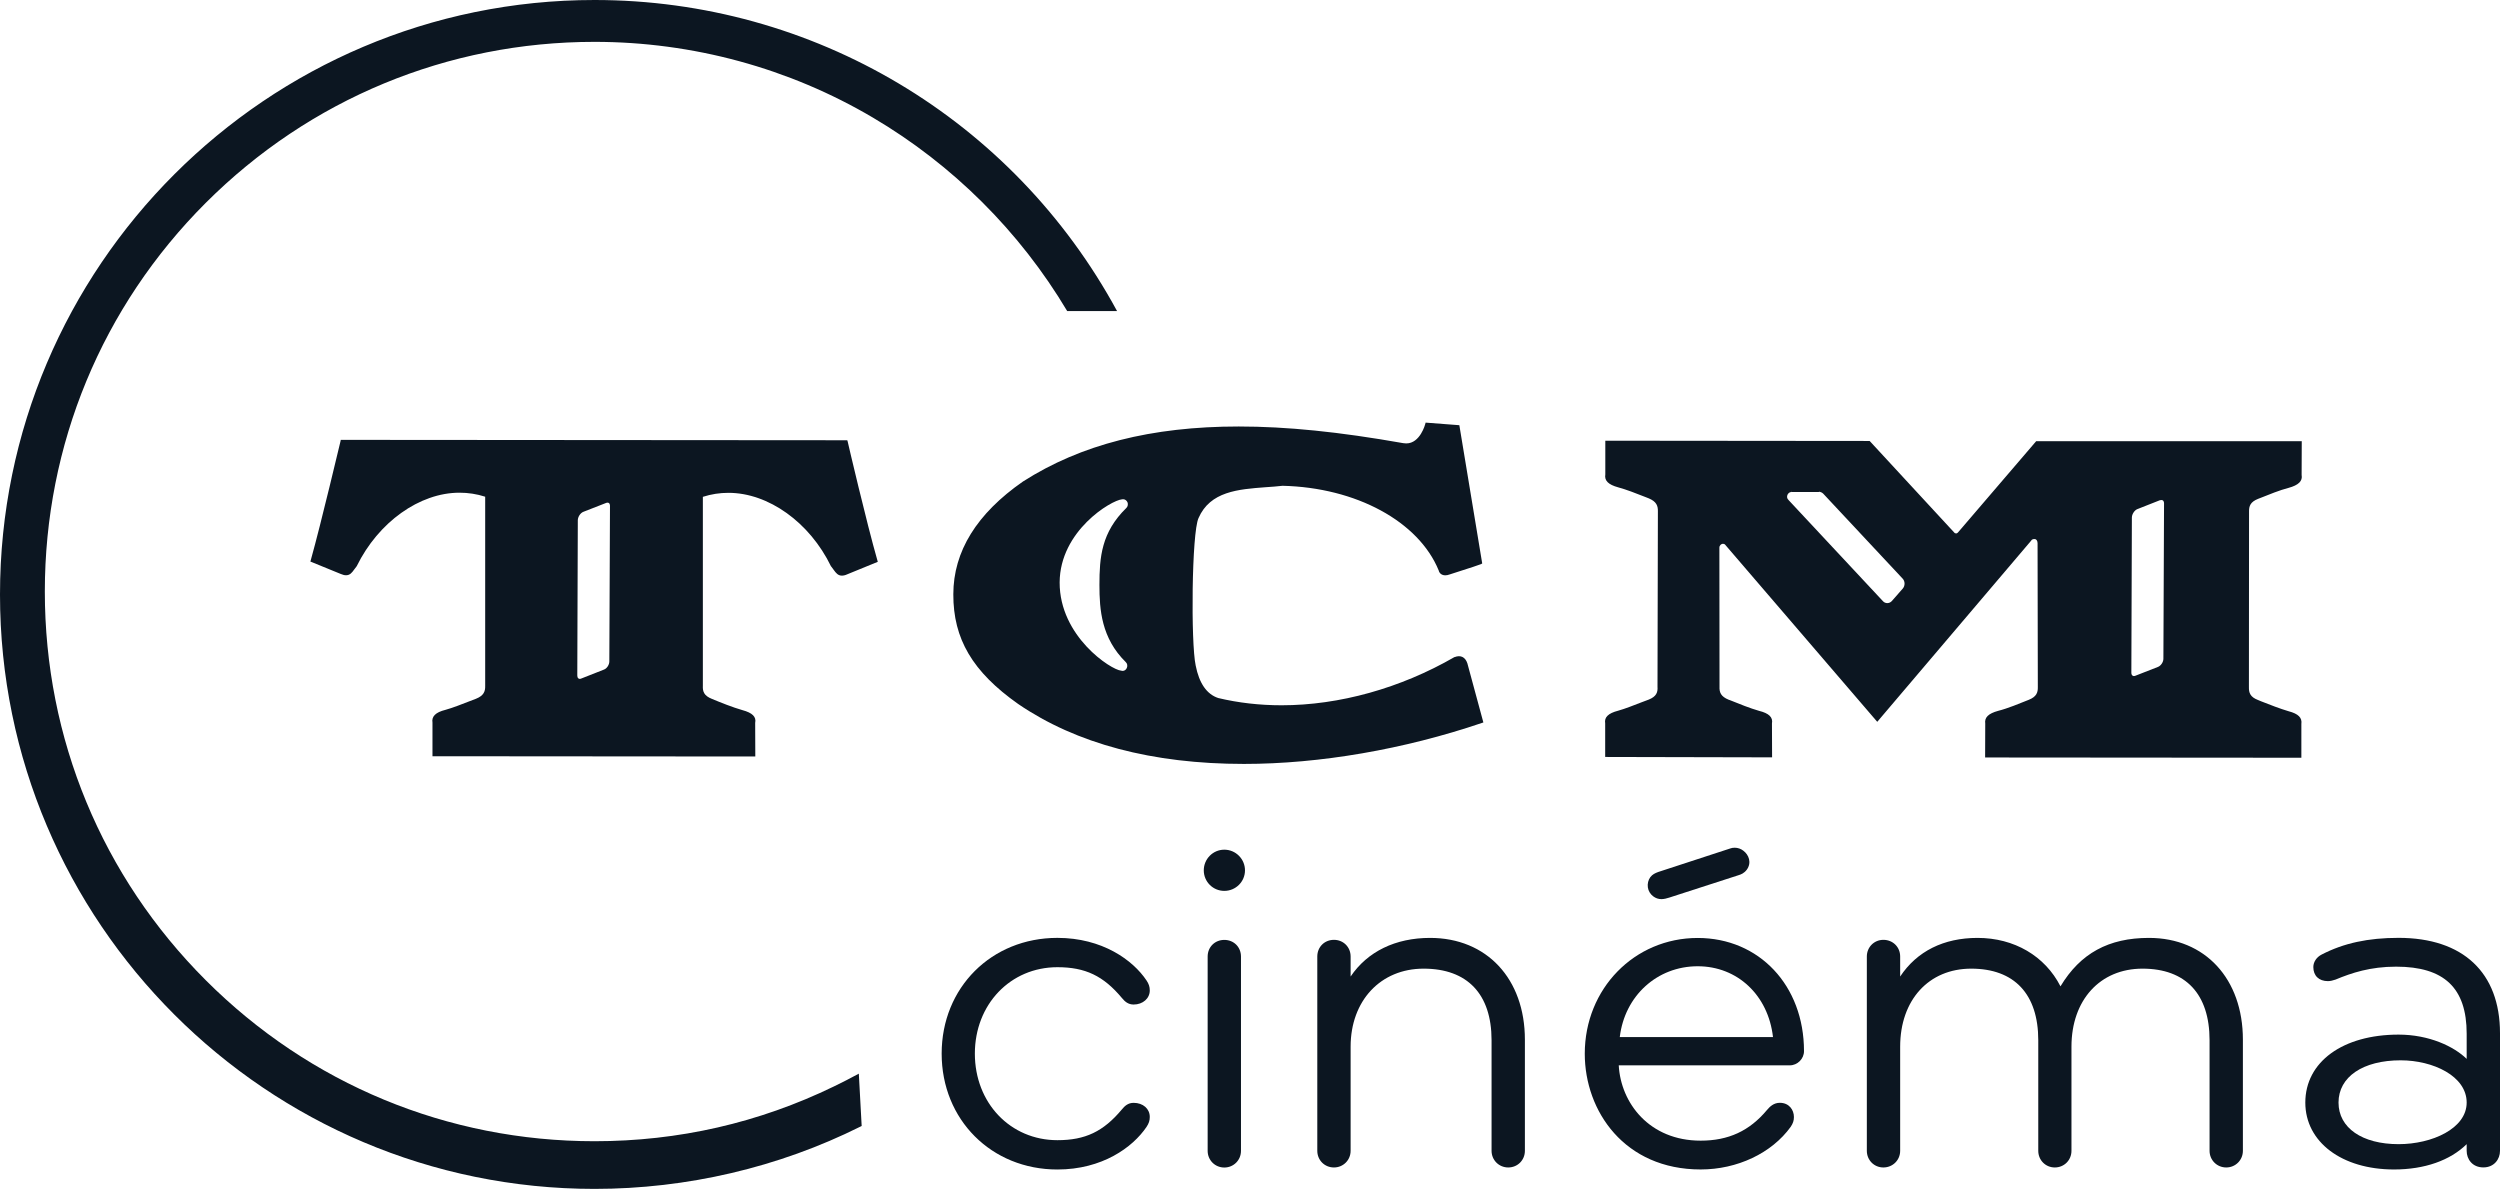
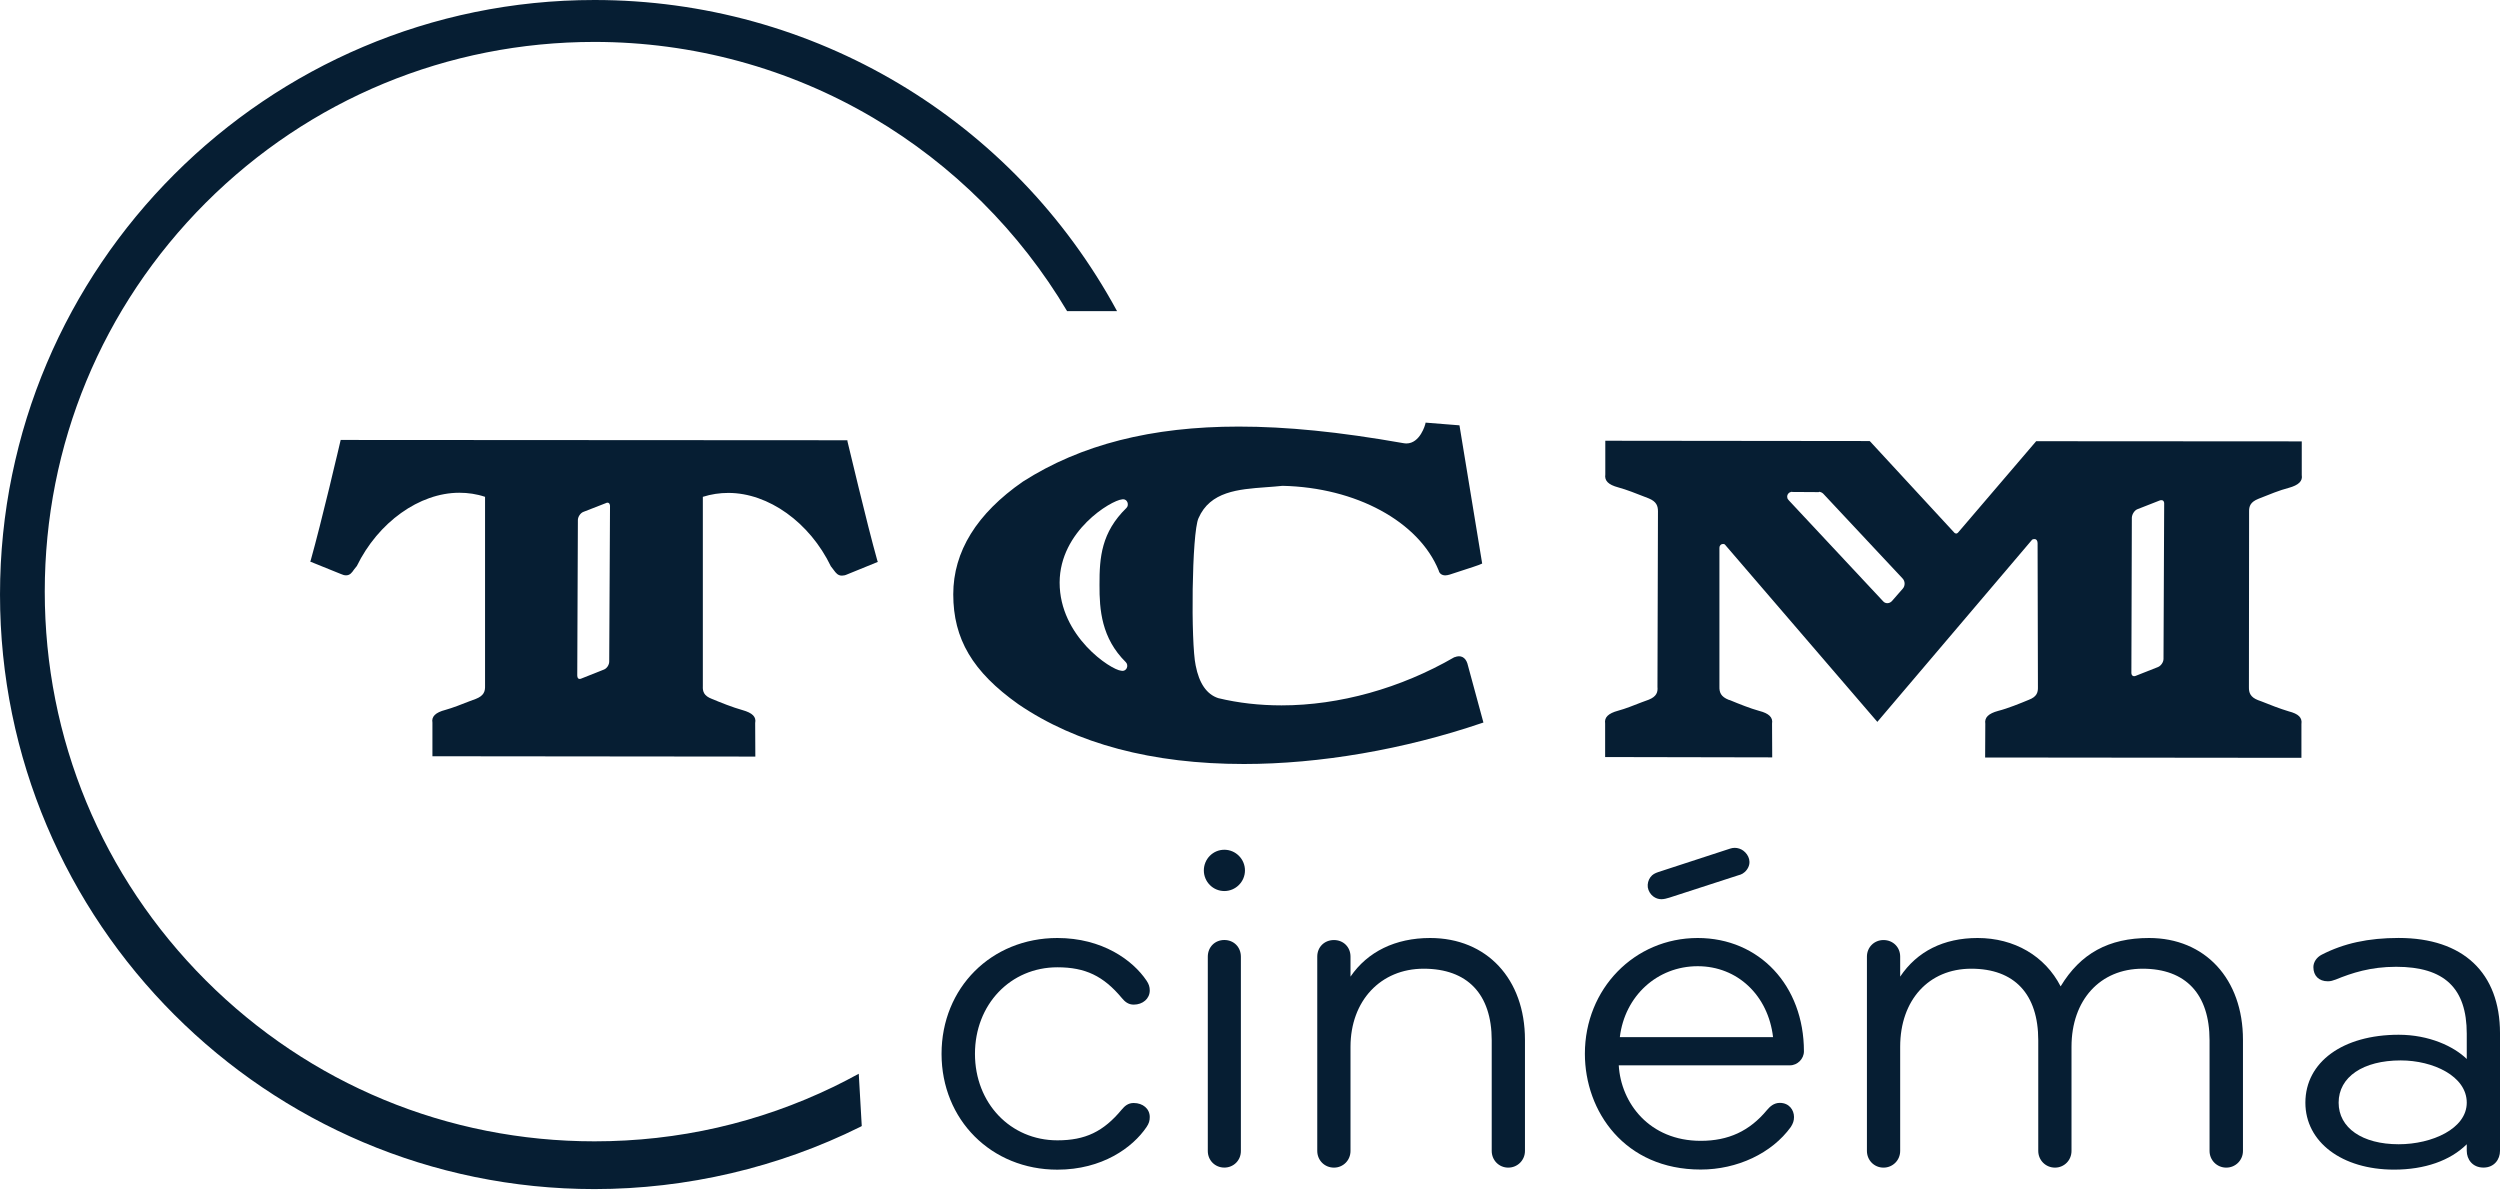
- <svg xmlns="http://www.w3.org/2000/svg" version="1.1" width="600" height="285.335" id="svg125692">
-   <defs id="defs125694">
-     <clipPath id="clipPath123601">
-       <path d="m 45.257,258.58 19.97,0 0,9.956 -19.97,0 0,-9.956 z" id="path123603" />
-     </clipPath>
-   </defs>
-   <g transform="matrix(1.031913,0,0,1.031913,4.7470066e-5,-11.55543)" id="g126079">
-     <g transform="matrix(30.0457,0,0,-30.0457,260.9315,127.3367)" id="g123607">
-       <path d="m 0,0 c 0.003,0.001 0.006,0.001 0.009,0.001 0.015,0 0.027,-0.009 0.034,-0.023 0.006,-0.015 0.003,-0.033 -0.008,-0.044 -0.194,-0.189 -0.209,-0.382 -0.209,-0.597 0,-0.191 0.015,-0.411 0.204,-0.597 0.012,-0.011 0.015,-0.029 0.008,-0.045 -0.006,-0.014 -0.018,-0.023 -0.033,-0.023 -0.003,0 -0.006,0.001 -0.011,0.002 -0.078,0.006 -0.477,0.265 -0.476,0.683 0.002,0.4 0.4,0.636 0.482,0.643 m -1.305,-0.735 c -0.001,-0.345 0.149,-0.6 0.502,-0.849 0.451,-0.308 1.039,-0.464 1.748,-0.464 l 0,0 c 0.586,0 1.24,0.113 1.841,0.317 l 0.012,0.004 -0.124,0.458 c -0.016,0.048 -0.052,0.066 -0.098,0.048 l -0.002,0 C 2.157,-1.462 1.682,-1.594 1.236,-1.594 c -0.17,0 -0.335,0.019 -0.49,0.056 -0.089,0.029 -0.148,0.114 -0.175,0.252 -0.038,0.175 -0.031,1.026 0.022,1.141 0.09,0.207 0.308,0.223 0.52,0.239 0.044,0.003 0.089,0.006 0.13,0.011 0.569,-0.013 1.054,-0.276 1.209,-0.655 0.005,-0.023 0.025,-0.038 0.051,-0.038 0.01,0 0.022,0.002 0.035,0.007 0.168,0.053 0.236,0.077 0.243,0.08 L 2.789,-0.496 2.612,0.574 2.351,0.594 2.348,0.583 C 2.348,0.582 2.309,0.433 2.201,0.433 2.194,0.433 2.186,0.434 2.178,0.435 1.68,0.523 1.275,0.564 0.904,0.564 0.229,0.564 -0.317,0.425 -0.766,0.138 -1.123,-0.11 -1.305,-0.403 -1.305,-0.735" id="path123609" style="fill:#0c1621;fill-opacity:1;fill-rule:nonzero;stroke:none" />
-     </g>
-     <g transform="matrix(30.0457,0,0,-30.0457,415.9042,127.3995)" id="g123611">
-       <path d="m 0,0 0,0 c -0.006,0.006 -0.009,0.014 -0.009,0.023 10e-4,0.02 0.016,0.036 0.035,0.036 l 0,0.013 0.001,-0.013 0.209,0 0.003,0.002 C 0.25,0.06 0.262,0.055 0.271,0.046 l 0.615,-0.658 c 0.019,-0.02 0.019,-0.055 0.001,-0.076 L 0.801,-0.786 C 0.782,-0.806 0.752,-0.806 0.734,-0.787 L 0.005,-0.006 0,0 z m 2.656,-1.34 0.004,1.201 c 0,0.026 0.02,0.056 0.041,0.065 l 0.175,0.069 c 0.004,0.001 0.008,0.002 0.012,0.002 0.018,0 0.021,-0.016 0.021,-0.026 L 2.904,-1.232 c 0,-0.025 -0.019,-0.054 -0.042,-0.063 L 2.688,-1.363 C 2.67,-1.371 2.656,-1.361 2.656,-1.34 M 3.637,0.006 3.65,0.011 c 0.07,0.028 0.156,0.063 0.223,0.08 0.077,0.021 0.11,0.053 0.101,0.1 l 10e-4,0.261 -2.056,0 -0.605,-0.706 C 1.311,-0.258 1.307,-0.26 1.301,-0.262 1.295,-0.261 1.289,-0.26 1.287,-0.257 L 0.634,0.45 0.63,0.454 l -2.033,0.002 -0.013,0 0,-0.261 c -0.008,-0.048 0.023,-0.079 0.1,-0.1 0.063,-0.017 0.14,-0.047 0.208,-0.074 L -1.08,0.01 c 0.06,-0.025 0.072,-0.058 0.071,-0.101 l -0.003,-1.358 c 0.003,-0.042 -0.008,-0.075 -0.068,-0.099 -0.018,-0.006 -0.037,-0.014 -0.056,-0.021 -0.059,-0.023 -0.127,-0.05 -0.181,-0.065 -0.077,-0.02 -0.108,-0.051 -0.1,-0.098 l 0,-0.26 1.292,-0.003 -0.001,0.262 c 0.009,0.048 -0.023,0.079 -0.1,0.098 -0.067,0.019 -0.155,0.054 -0.226,0.083 l -0.009,0.003 c -0.061,0.025 -0.073,0.057 -0.071,0.102 l -0.001,1.075 c 0,0.017 0.013,0.03 0.028,0.03 0.007,0 0.011,-0.002 0.015,-0.005 l 1.179,-1.373 1.192,1.403 10e-4,0.002 c 0.004,0.007 0.015,0.01 0.024,0.01 0.016,0 0.024,-0.016 0.024,-0.032 L 1.932,-1.451 C 1.933,-1.493 1.922,-1.526 1.861,-1.55 1.796,-1.576 1.698,-1.617 1.625,-1.635 1.549,-1.656 1.518,-1.686 1.525,-1.734 l -10e-4,-0.262 2.435,-0.002 0.013,0 0,0.261 c 0.007,0.049 -0.023,0.079 -0.099,0.099 -0.065,0.019 -0.147,0.051 -0.213,0.077 l -0.024,0.01 c -0.06,0.023 -0.071,0.056 -0.07,0.1 l 0.001,1.357 c -0.001,0.044 0.01,0.076 0.07,0.1" id="path123613" style="fill:#0c1621;fill-opacity:1;fill-rule:nonzero;stroke:none" />
-     </g>
-     <g transform="matrix(30.0457,0,0,-30.0457,134.2652,168.304)" id="g123615">
-       <path d="m 0,0 0.004,1.203 c 0.001,0.026 0.02,0.055 0.043,0.064 l 0.174,0.068 c 0.004,0.002 0.009,0.003 0.013,0.003 0.018,0 0.019,-0.019 0.019,-0.025 L 0.248,0.109 C 0.248,0.083 0.229,0.054 0.207,0.046 L 0.032,-0.023 C 0.022,-0.028 0.012,-0.027 0.007,-0.021 0.002,-0.016 0,-0.009 0,0 m 2.093,1.811 -0.003,0.01 -3.91,0.003 -0.011,0 -0.002,-0.011 C -1.835,1.807 -1.982,1.182 -2.063,0.893 L -2.066,0.882 -1.831,0.786 c 0.016,-0.007 0.029,-0.01 0.041,-0.01 0.031,0 0.046,0.021 0.062,0.043 0.006,0.008 0.012,0.017 0.019,0.025 l 0.002,0.003 c 0.167,0.34 0.486,0.568 0.795,0.568 0.067,0 0.134,-0.01 0.199,-0.031 l 0,-1.465 c 0.001,-0.042 -0.011,-0.075 -0.071,-0.099 -0.015,-0.006 -0.03,-0.012 -0.047,-0.018 -0.062,-0.024 -0.132,-0.052 -0.19,-0.068 -0.076,-0.019 -0.108,-0.051 -0.1,-0.099 l 0,-0.26 2.486,-0.002 0.013,0 -10e-4,0.26 c 0.01,0.047 -0.021,0.078 -0.099,0.099 -0.074,0.021 -0.169,0.059 -0.236,0.087 -0.061,0.024 -0.072,0.057 -0.07,0.1 l 0,1.464 c 0.065,0.021 0.131,0.031 0.198,0.031 0.31,0 0.629,-0.229 0.794,-0.569 L 1.967,0.842 C 1.974,0.833 1.98,0.825 1.986,0.816 2.002,0.794 2.018,0.773 2.048,0.773 c 0.012,0 0.026,0.003 0.041,0.01 L 2.326,0.88 2.323,0.891 C 2.24,1.18 2.094,1.805 2.093,1.811" id="path123617" style="fill:#0c1621;fill-opacity:1;fill-rule:nonzero;stroke:none" />
-     </g>
-     <g transform="matrix(30.0457,0,0,-30.0457,138.2703,11.19807)" id="g123619">
-       <path d="m 0,0 c -2.537,0 -4.602,-2.064 -4.602,-4.602 0,-2.537 2.065,-4.601 4.602,-4.601 0.714,0 1.425,0.166 2.058,0.482 l 0.01,0.005 -0.022,0.405 C 1.982,-8.346 1.917,-8.379 1.853,-8.41 1.272,-8.692 0.649,-8.834 0,-8.834 c -1.137,0 -2.205,0.442 -3.009,1.246 -0.804,0.804 -1.246,1.872 -1.246,3.009 0,1.136 0.442,2.205 1.246,3.009 0.804,0.803 1.872,1.246 3.009,1.246 0.76,0 1.506,-0.203 2.156,-0.587 0.617,-0.364 1.136,-0.881 1.503,-1.497 l 0.386,0 C 3.238,-0.921 1.693,0 0,0" id="path123621" style="fill:#0c1621;fill-opacity:1;fill-rule:nonzero;stroke:none" />
-     </g>
-     <g transform="matrix(30.0457,0,0,-30.0457,245.9298,236.1469)" id="g123623">
-       <path d="m 0,0 c 0.216,0 0.356,-0.067 0.499,-0.238 0.022,-0.027 0.048,-0.051 0.091,-0.051 0.071,0 0.125,0.047 0.125,0.109 0,0.028 -0.007,0.05 -0.025,0.077 -0.106,0.159 -0.344,0.33 -0.69,0.33 -0.511,0 -0.896,-0.385 -0.896,-0.896 0,-0.511 0.385,-0.897 0.896,-0.897 0.346,0 0.583,0.171 0.69,0.33 0.018,0.027 0.025,0.049 0.025,0.077 0,0.063 -0.052,0.109 -0.125,0.109 -0.043,0 -0.069,-0.024 -0.091,-0.051 C 0.356,-1.272 0.216,-1.339 0,-1.339 c -0.364,0 -0.639,0.288 -0.639,0.67 C -0.639,-0.288 -0.364,0 0,0" id="path123625" style="fill:#0c1621;fill-opacity:1;fill-rule:nonzero;stroke:none" />
-     </g>
-     <g transform="matrix(30.0457,0,0,-30.0457,284.7491,229.7986)" id="g123627">
-       <path d="m 0,0 c -0.073,0 -0.129,-0.055 -0.129,-0.129 l 0,-1.504 c 0,-0.072 0.057,-0.129 0.129,-0.129 0.072,0 0.129,0.057 0.129,0.129 l 0,1.504 C 0.129,-0.055 0.073,0 0,0" id="path123629" style="fill:#0c1621;fill-opacity:1;fill-rule:nonzero;stroke:none" />
-     </g>
-     <g transform="matrix(30.0457,0,0,-30.0457,284.7491,208.8143)" id="g123631">
-       <path d="m 0,0 c -0.088,0 -0.159,-0.072 -0.159,-0.16 0,-0.088 0.071,-0.159 0.159,-0.159 0.088,0 0.16,0.071 0.16,0.159 C 0.16,-0.072 0.088,0 0,0" id="path123633" style="fill:#0c1621;fill-opacity:1;fill-rule:nonzero;stroke:none" />
-     </g>
-     <g transform="matrix(30.0457,0,0,-30.0457,332.6027,229.3329)" id="g123635">
-       <path d="m 0,0 c -0.268,0 -0.485,-0.106 -0.615,-0.299 l 0,0.155 c 0,0.073 -0.056,0.129 -0.129,0.129 -0.074,0 -0.129,-0.056 -0.129,-0.129 l 0,-1.504 c 0,-0.072 0.056,-0.129 0.129,-0.129 0.072,0 0.129,0.057 0.129,0.129 l 0,0.806 c 0,0.356 0.232,0.604 0.565,0.604 0.339,0 0.526,-0.197 0.526,-0.554 l 0,-0.856 c 0,-0.072 0.057,-0.129 0.129,-0.129 0.073,0 0.129,0.057 0.129,0.129 l 0,0.86 C 0.734,-0.317 0.439,0 0,0" id="path123637" style="fill:#0c1621;fill-opacity:1;fill-rule:nonzero;stroke:none" />
-     </g>
-     <g transform="matrix(30.0457,0,0,-30.0457,384.4854,219.6551)" id="g123639">
-       <path d="m 0,0 c 0.02,-0.015 0.041,-0.022 0.064,-0.022 0.021,0 0.042,0.006 0.061,0.012 L 0.66,0.163 C 0.68,0.169 0.704,0.178 0.725,0.206 0.764,0.26 0.741,0.321 0.698,0.353 0.679,0.368 0.655,0.376 0.631,0.376 0.618,0.376 0.606,0.374 0.596,0.37 L 0.039,0.188 C 0.015,0.179 -0.005,0.17 -0.022,0.148 -0.038,0.126 -0.045,0.097 -0.041,0.069 -0.037,0.041 -0.022,0.017 0,0" id="path123641" style="fill:#0c1621;fill-opacity:1;fill-rule:nonzero;stroke:none" />
-     </g>
-     <g transform="matrix(30.0457,0,0,-30.0457,412.3589,252.3929)" id="g123643">
-       <path d="m 0,0 -1.186,0 c 0.038,0.319 0.289,0.548 0.603,0.548 C -0.275,0.548 -0.037,0.324 0,0 m -0.583,0.767 c -0.49,0 -0.874,-0.393 -0.874,-0.896 0,-0.445 0.308,-0.896 0.897,-0.896 0.283,0 0.55,0.126 0.697,0.33 0.018,0.027 0.025,0.048 0.025,0.076 0,0.055 -0.037,0.11 -0.109,0.11 -0.047,0 -0.077,-0.029 -0.099,-0.055 -0.136,-0.163 -0.299,-0.238 -0.514,-0.238 -0.397,0 -0.618,0.291 -0.634,0.583 l 1.324,0 c 0.059,0 0.11,0.05 0.11,0.11 0,0.508 -0.347,0.876 -0.823,0.876" id="path123645" style="fill:#0c1621;fill-opacity:1;fill-rule:nonzero;stroke:none" />
-     </g>
-     <g transform="matrix(30.0457,0,0,-30.0457,499.8039,229.3329)" id="g123647">
-       <path d="M 0,0 C -0.312,0 -0.531,-0.119 -0.685,-0.375 -0.805,-0.14 -1.043,0 -1.327,0 -1.589,0 -1.796,-0.103 -1.926,-0.299 l 0,0.155 c 0,0.073 -0.056,0.129 -0.13,0.129 -0.072,0 -0.128,-0.057 -0.128,-0.129 l 0,-1.504 c 0,-0.072 0.056,-0.129 0.128,-0.129 0.073,0 0.13,0.057 0.13,0.129 l 0,0.806 c 0,0.361 0.221,0.604 0.55,0.604 0.334,0 0.519,-0.197 0.519,-0.554 l 0,-0.856 c 0,-0.072 0.056,-0.129 0.128,-0.129 0.073,0 0.129,0.057 0.129,0.129 l 0,0.806 c 0,0.361 0.221,0.604 0.55,0.604 0.335,0 0.519,-0.197 0.519,-0.554 l 0,-0.856 c 0,-0.072 0.057,-0.129 0.129,-0.129 0.072,0 0.129,0.057 0.129,0.129 l 0,0.86 C 0.727,-0.317 0.435,0 0,0" id="path123649" style="fill:#0c1621;fill-opacity:1;fill-rule:nonzero;stroke:none" />
-     </g>
-     <g transform="matrix(30.0457,0,0,-30.0457,557.8584,277.3041)" id="g123651">
-       <path d="m 0,0 c -0.282,0 -0.465,0.126 -0.465,0.322 0,0.199 0.189,0.327 0.481,0.327 0.251,0 0.511,-0.122 0.511,-0.327 C 0.527,0.121 0.259,0 0,0 m 0,1.597 c -0.236,0 -0.425,-0.041 -0.595,-0.129 -0.04,-0.02 -0.065,-0.058 -0.065,-0.097 0,-0.067 0.043,-0.109 0.113,-0.109 0.021,0 0.04,0.006 0.052,0.01 l 0.007,0.002 c 0.125,0.052 0.269,0.1 0.469,0.1 0.372,0 0.546,-0.165 0.546,-0.519 l 0,-0.195 C 0.428,0.757 0.235,0.848 0,0.848 c -0.432,0 -0.722,-0.211 -0.722,-0.526 0,-0.305 0.282,-0.518 0.687,-0.518 0.236,0 0.434,0.07 0.562,0.196 l 0,-0.052 c 0,-0.064 0.044,-0.128 0.129,-0.128 0.084,0 0.129,0.064 0.129,0.128 l 0,0.911 C 0.785,1.328 0.499,1.597 0,1.597" id="path123653" style="fill:#0c1621;fill-opacity:1;fill-rule:nonzero;stroke:none" />
-     </g>
+ <svg xmlns="http://www.w3.org/2000/svg" height="285.38" width="600" version="1.1">
+   <g transform="translate(-90.978 695.22)" fill="#061e33">
+     <path d="m360.23-575.36c0.12-0.04 0.19-0.04 0.27-0.04 0.49 0 0.87 0.26 1.06 0.72 0.19 0.49 0.11 1.02-0.23 1.36-6.01 5.86-6.5 11.84-6.47 18.49-0.03 5.94 0.46 12.75 6.32 18.54 0.34 0.34 0.45 0.9 0.23 1.4-0.19 0.41-0.57 0.68-1.02 0.68-0.08 0-0.19 0-0.34-0.04-2.42-0.19-14.79-8.21-14.76-21.18 0.04-12.41 12.41-19.71 14.94-19.93m-40.47 22.77c0 10.74 4.66 18.6 15.59 26.36 13.95 9.53 32.18 14.37 54.16 14.37h0.04c18.15 0 38.43-3.48 57.07-9.83l0.38-0.12-3.86-14.22c-0.49-1.47-1.62-2.04-3.02-1.47h-0.08c-12.93 7.49-27.65 11.57-41.49 11.57-5.26 0-10.36-0.57-15.2-1.74-2.77-0.91-4.58-3.55-5.41-7.83-1.18-5.41-0.95-31.81 0.68-35.36 2.8-6.43 9.57-6.93 16.11-7.42 1.36-0.11 2.76-0.19 4.05-0.34 17.62 0.38 32.68 8.55 37.48 20.31 0.15 0.72 0.76 1.18 1.59 1.18 0.3 0 0.68-0.08 1.06-0.19 5.26-1.7 7.34-2.39 7.53-2.54l0.26-0.11-5.45-33.17-8.13-0.65-0.07 0.35c0 0.03-1.21 4.65-4.54 4.65-0.27 0-0.49-0.04-0.76-0.08-15.43-2.72-27.99-3.97-39.49-3.97-20.91 0-37.86 4.31-51.78 13.2-11.08 7.68-16.72 16.79-16.72 27.05" />
+     <path d="m520.17-575.3c-0.19-0.19-0.27-0.45-0.27-0.72 0-0.6 0.49-1.13 1.06-1.13v-0.38l0.04 0.38 6.47 0.04 0.11-0.08c0.34 0.04 0.72 0.19 0.98 0.46l19.07 20.38c0.6 0.65 0.6 1.74 0.03 2.39l-2.64 3.02c-0.61 0.64-1.55 0.64-2.08 0.04l-22.62-24.21-0.15-0.19zm82.34 41.57 0.11-37.25c0.04-0.84 0.64-1.74 1.29-2.01l5.41-2.12c0.15-0.07 0.26-0.07 0.41-0.07 0.53 0 0.65 0.49 0.65 0.75l-0.16 37.34c0 0.79-0.6 1.66-1.32 1.96l-5.37 2.12c-0.57 0.23-1.02-0.08-1.02-0.72m30.45-41.76 0.37-0.15c2.16-0.87 4.85-1.96 6.93-2.49 2.38-0.65 3.4-1.63 3.14-3.07v-8.09l-63.74-0.04-18.76 21.94c-0.07 0.11-0.19 0.15-0.41 0.23-0.19-0.04-0.34-0.08-0.42-0.16l-20.24-21.93-0.15-0.12-63.01-0.07h-0.42v8.09c-0.22 1.51 0.72 2.46 3.1 3.1 1.97 0.53 4.35 1.48 6.47 2.31l0.87 0.34c1.85 0.76 2.2 1.82 2.2 3.1l-0.12 42.14c0.12 1.28-0.23 2.31-2.08 3.06-0.57 0.19-1.13 0.42-1.74 0.64-1.85 0.72-3.93 1.56-5.63 2.01-2.35 0.64-3.33 1.59-3.11 3.06v8.06l40.1 0.08-0.04-8.1c0.26-1.47-0.72-2.46-3.1-3.06-2.08-0.57-4.84-1.67-7-2.57l-0.3-0.08c-1.89-0.76-2.27-1.78-2.23-3.18v-33.32c0-0.53 0.37-0.91 0.87-0.91 0.22 0 0.34 0.04 0.45 0.15l36.58 42.55 36.95-43.49 0.04-0.04c0.11-0.27 0.45-0.34 0.72-0.34 0.53 0 0.75 0.49 0.75 0.98l0.08 34.54c0.04 1.32-0.3 2.34-2.2 3.06-2 0.83-5.06 2.08-7.33 2.65-2.35 0.64-3.33 1.59-3.1 3.1l-0.04 8.09 75.53 0.08h0.38v-8.1c0.23-1.55-0.68-2.45-3.06-3.06-2.01-0.6-4.58-1.59-6.62-2.42l-0.72-0.26c-1.85-0.72-2.23-1.78-2.2-3.11l0.04-42.09c-0.04-1.37 0.34-2.35 2.2-3.11" />
+     <path d="m229.52-533.09 0.15-37.33c0-0.75 0.6-1.66 1.28-1.93l5.41-2.11c0.15-0.08 0.27-0.12 0.42-0.12 0.53 0 0.6 0.61 0.6 0.8l-0.19 37.33c0 0.79-0.56 1.66-1.28 1.93l-5.41 2.15c-0.3 0.15-0.61 0.12-0.8-0.07-0.11-0.15-0.18-0.38-0.18-0.65m64.86-56.16-0.03-0.31-121.27-0.07h-0.34l-0.07 0.3c-0.04 0.23-4.58 19.59-7.11 28.56l-0.12 0.34 7.3 2.95c0.49 0.23 0.91 0.34 1.29 0.34 0.94 0 1.4-0.64 1.89-1.36 0.19-0.23 0.38-0.49 0.6-0.76l0.08-0.08c5.14-10.55 15.05-17.62 24.62-17.62 2.08 0 4.16 0.3 6.17 0.98v45.39c0.04 1.32-0.3 2.35-2.2 3.1-0.45 0.15-0.94 0.34-1.43 0.53-1.93 0.76-4.13 1.63-5.9 2.12-2.35 0.61-3.37 1.59-3.1 3.06v8.06l77.08 0.08h0.42l-0.04-8.06c0.3-1.48-0.64-2.42-3.06-3.1-2.31-0.64-5.26-1.82-7.34-2.69-1.89-0.72-2.23-1.74-2.16-3.06v-45.43c2.01-0.64 4.05-0.94 6.13-0.94 9.61 0 19.52 7.07 24.62 17.66l0.08 0.08c0.22 0.26 0.41 0.53 0.6 0.79 0.49 0.68 0.99 1.32 1.93 1.32 0.38 0 0.8-0.07 1.29-0.3l7.34-2.99-0.12-0.34c-2.53-8.96-7.07-28.36-7.15-28.55" />
+     <path d="m233.65-695.22c-78.67 0-142.67 64-142.67 142.67-0.002 78.68 64 142.71 142.67 142.71 22.13 0 44.18-5.18 63.81-14.94l0.34-0.19-0.72-12.55c-1.97 1.09-3.97 2.11-5.98 3.1-18 8.7-37.33 13.12-57.45 13.12-35.25 0-68.39-13.73-93.31-38.65-24.89-24.93-38.62-58.02-38.62-93.28 0-35.25 13.73-68.38 38.62-93.31 24.92-24.89 58.06-38.62 93.31-38.62 23.56 0 46.67 6.28 66.87 18.2 19.1 11.27 35.22 27.31 46.56 46.41h11.99c-25-46.11-72.92-74.67-125.42-74.67" />
+     <path d="m344.75-463.07c6.7 0 11.05 2.08 15.47 7.38 0.68 0.83 1.52 1.58 2.84 1.58 2.19 0 3.86-1.43 3.86-3.4 0-0.87-0.23-1.55-0.76-2.34-3.33-4.96-10.66-10.25-21.41-10.25-15.84 0-27.8 11.95-27.8 27.8 0 15.84 11.96 27.8 27.8 27.8 10.75 0 18.08-5.3 21.41-10.25 0.57-0.84 0.76-1.52 0.76-2.39 0-1.96-1.63-3.36-3.86-3.36-1.36 0-2.16 0.75-2.84 1.55-4.42 5.33-8.77 7.41-15.47 7.41-11.27 0-19.78-8.93-19.78-20.76 0-11.84 8.51-20.77 19.78-20.77" />
+     <path d="m384.82-469.62c-2.27 0-3.97 1.7-3.97 4.01v46.64c0 2.23 1.74 3.97 3.97 3.97s3.97-1.74 3.97-3.97v-46.64c0-2.31-1.7-4.01-3.97-4.01" />
+     <path d="m384.82-491.28c-2.73 0-4.92 2.23-4.92 4.96 0 2.72 2.19 4.95 4.92 4.95 2.72 0 4.95-2.23 4.95-4.95 0-2.73-2.23-4.96-4.95-4.96" />
+     <path d="m434.2-470.1c-8.32 0-15.02 3.29-19.1 9.27v-4.81c0-2.27-1.7-3.97-3.97-3.97-2.31 0-4.01 1.7-4.01 3.97v46.64c0 2.23 1.74 4.01 4.01 4.01 2.23 0 3.97-1.78 3.97-4.01v-25c0-11.01 7.22-18.73 17.55-18.73 10.51 0 16.34 6.09 16.34 17.18v26.55c0 2.23 1.74 4.01 3.97 4.01s4.01-1.78 4.01-4.01v-26.67c0-14.6-9.15-24.43-22.77-24.43" />
+     <path d="m487.74-480.09c0.6 0.45 1.25 0.68 1.97 0.68 0.68 0 1.28-0.19 1.93-0.38l16.56-5.37c0.64-0.15 1.36-0.45 2.01-1.32 1.24-1.67 0.53-3.56-0.84-4.58-0.56-0.42-1.32-0.68-2.08-0.68-0.37 0-0.75 0.08-1.09 0.19l-17.25 5.63c-0.76 0.27-1.36 0.53-1.89 1.25-0.49 0.68-0.72 1.55-0.61 2.42 0.15 0.87 0.61 1.63 1.29 2.16" />
+     <path d="m516.51-446.31h-36.77c1.18-9.87 8.97-17.02 18.69-17.02 9.53 0 16.91 7 18.08 17.02m-18.08-23.79c-15.21 0-27.08 12.22-27.08 27.77 0 13.84 9.53 27.8 27.8 27.8 8.77 0 17.06-3.9 21.63-10.22 0.53-0.83 0.76-1.51 0.76-2.38 0-1.7-1.17-3.4-3.41-3.4-1.43 0-2.38 0.9-3.06 1.7-4.2 5.07-9.27 7.41-15.92 7.41-12.3 0-19.14-9.04-19.67-18.12h41.08c1.81 0 3.36-1.55 3.36-3.36 0-15.77-10.7-27.2-25.49-27.2" />
+     <path d="m606.75-470.1c-9.68 0-16.46 3.71-21.22 11.61-3.75-7.3-11.12-11.61-19.93-11.61-8.14 0-14.53 3.21-18.58 9.27v-4.81c0-2.27-1.74-3.97-4-3.97-2.24 0-3.98 1.74-3.98 3.97v46.64c0 2.23 1.74 4.01 3.98 4.01 2.23 0 4-1.78 4-4.01v-25c0-11.2 6.85-18.73 17.06-18.73 10.37 0 16.08 6.09 16.08 17.18v26.55c0 2.23 1.78 4.01 4.01 4.01s3.97-1.78 3.97-4.01v-25c0-11.2 6.85-18.73 17.06-18.73 10.36 0 16.07 6.09 16.07 17.18v26.55c0 2.23 1.78 4.01 4.01 4.01s4.01-1.78 4.01-4.01v-26.67c0-14.6-9.08-24.43-22.54-24.43" />
+     <path d="m666.66-420.6c-8.74 0-14.41-3.93-14.41-9.98 0-6.17 5.86-10.14 14.9-10.14 7.79 0 15.85 3.78 15.85 10.14 0 6.24-8.32 9.98-16.34 9.98m0-49.51c-7.3 0-13.17 1.29-18.46 4.01-1.21 0.61-2.01 1.78-2.01 2.99 0 2.08 1.33 3.4 3.48 3.4 0.69 0 1.25-0.19 1.63-0.34l0.23-0.07c3.89-1.59 8.36-3.07 14.52-3.07 11.58 0 16.95 5.11 16.95 16.08v6.05c-3.1-3.03-9.04-5.82-16.34-5.82-13.39 0-22.39 6.54-22.39 16.3 0 9.45 8.77 16.07 21.29 16.07 7.34 0 13.47-2.15 17.44-6.09v1.59c0 2.01 1.36 4.01 4.01 4.01 2.61 0 3.97-2 3.97-4.01v-28.22c0-14.52-8.85-22.88-24.32-22.88" />
  </g>
</svg>
